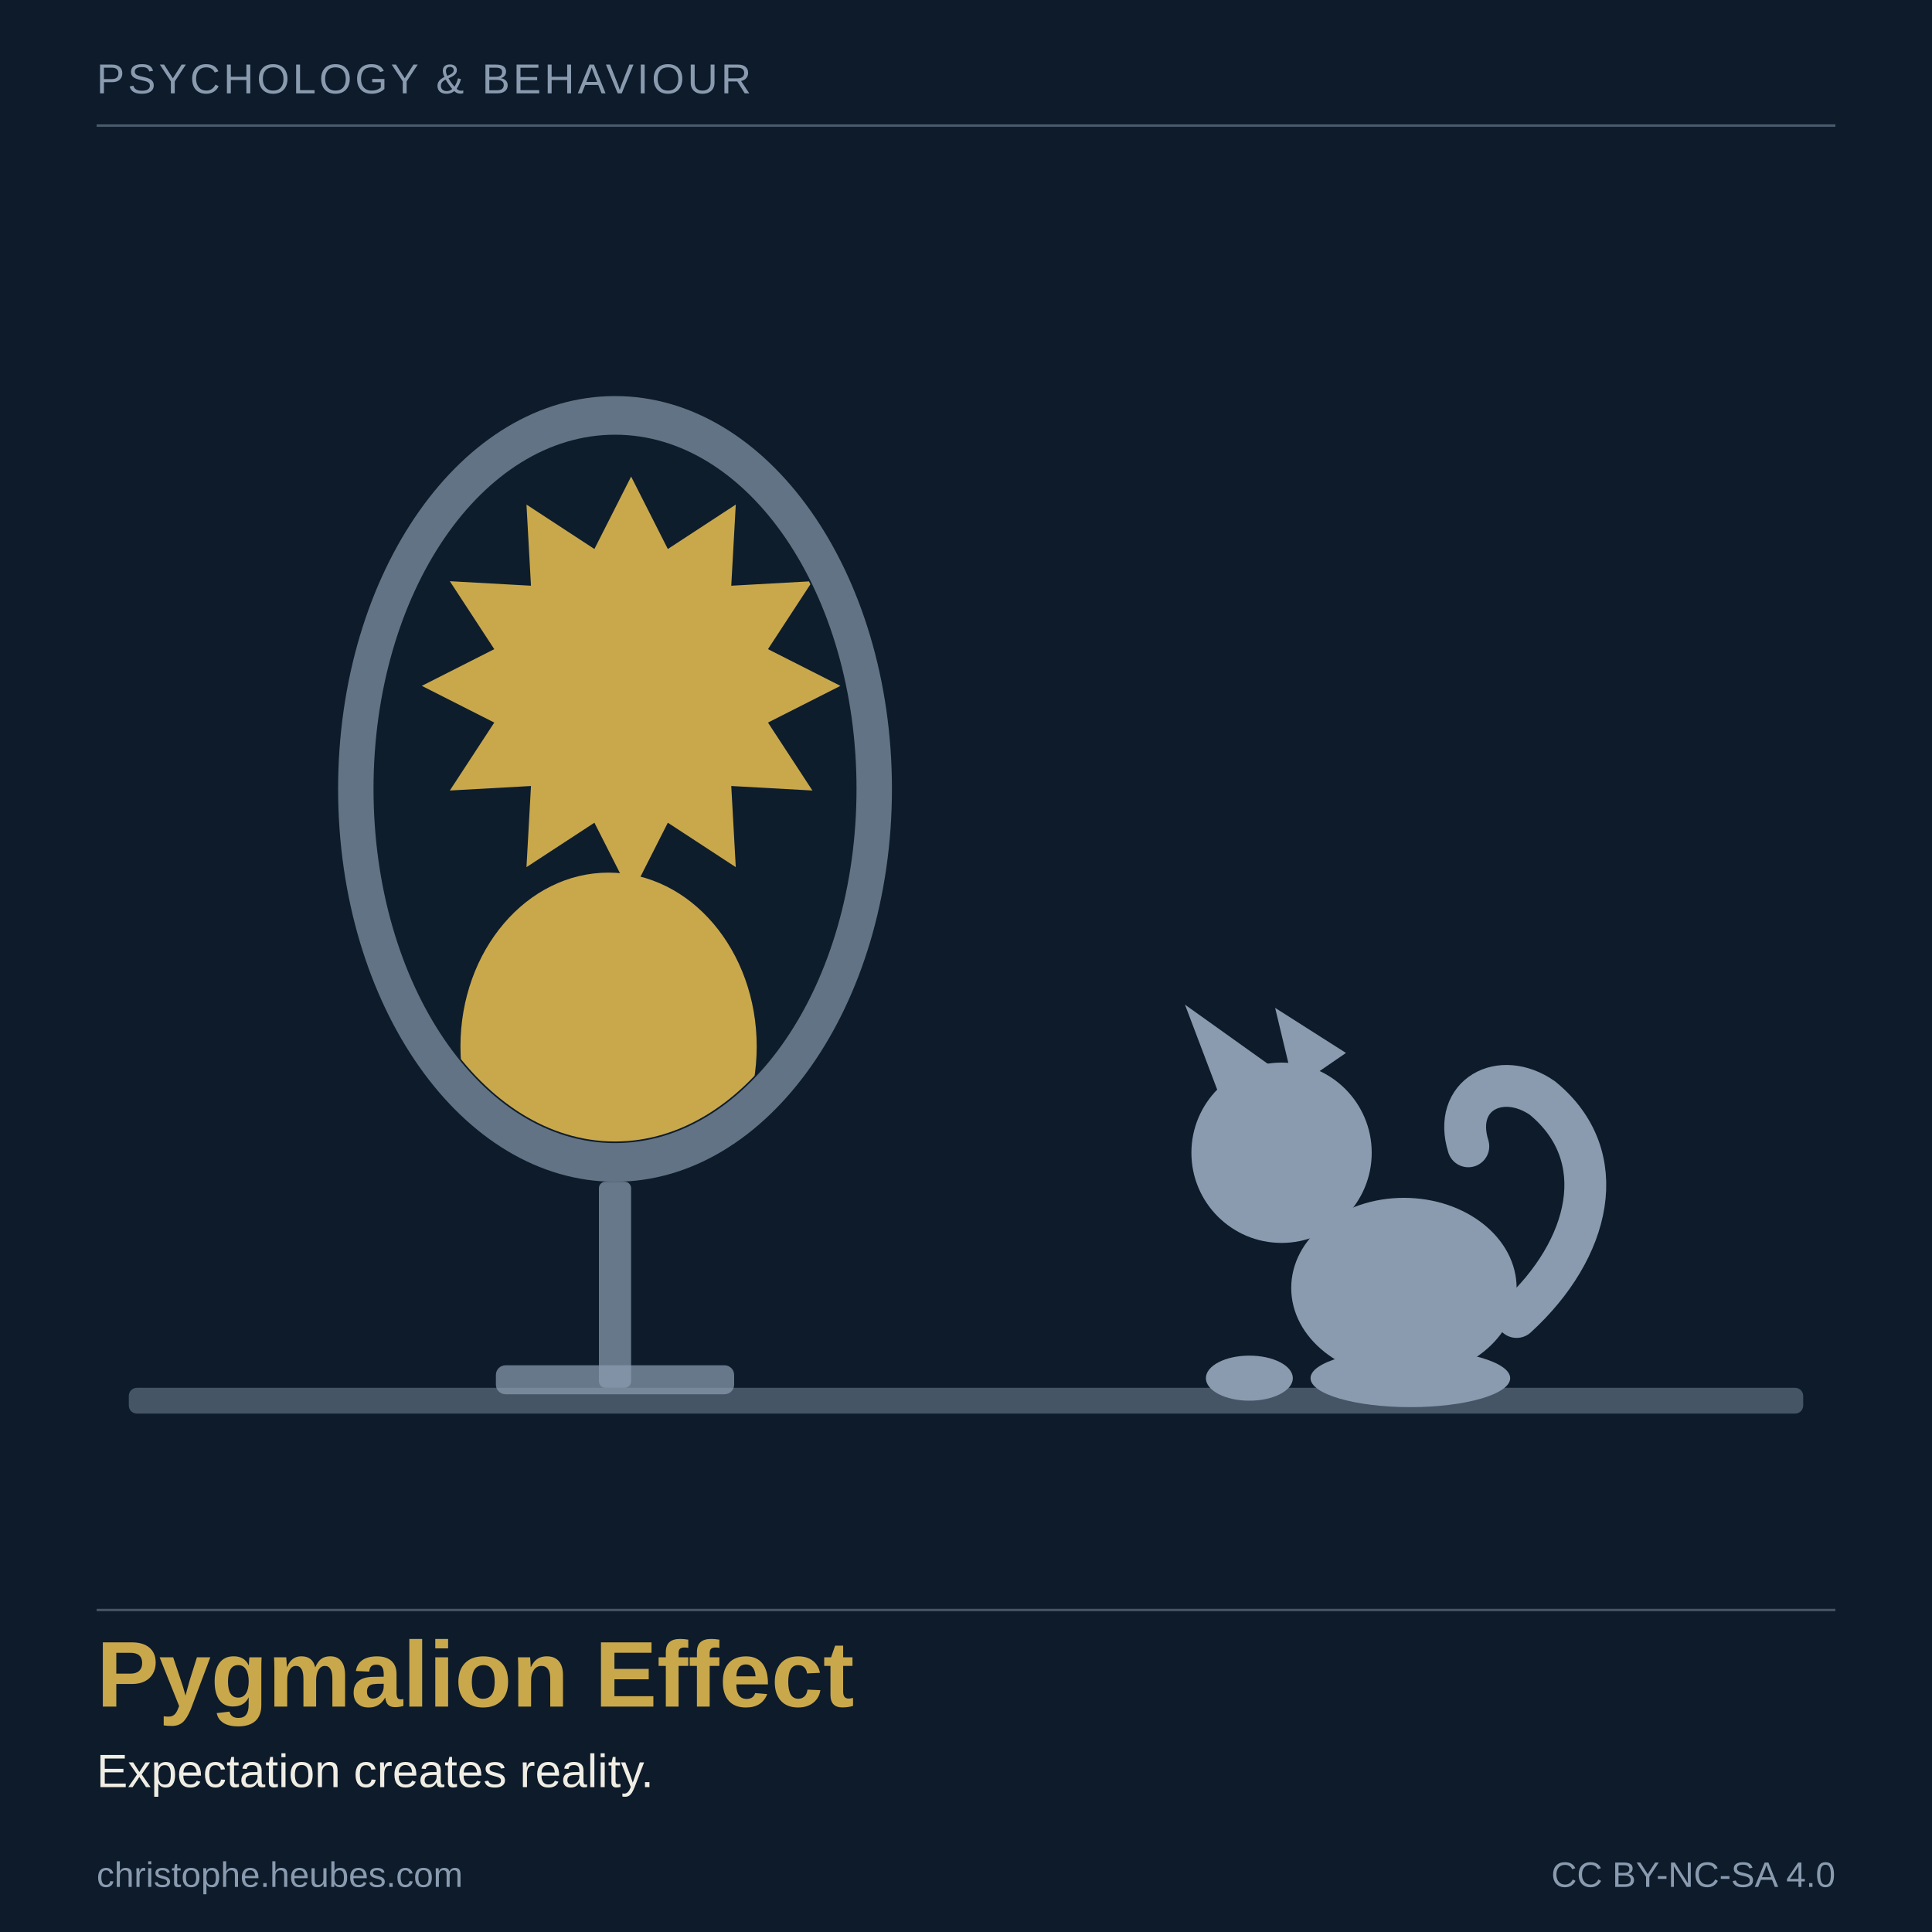
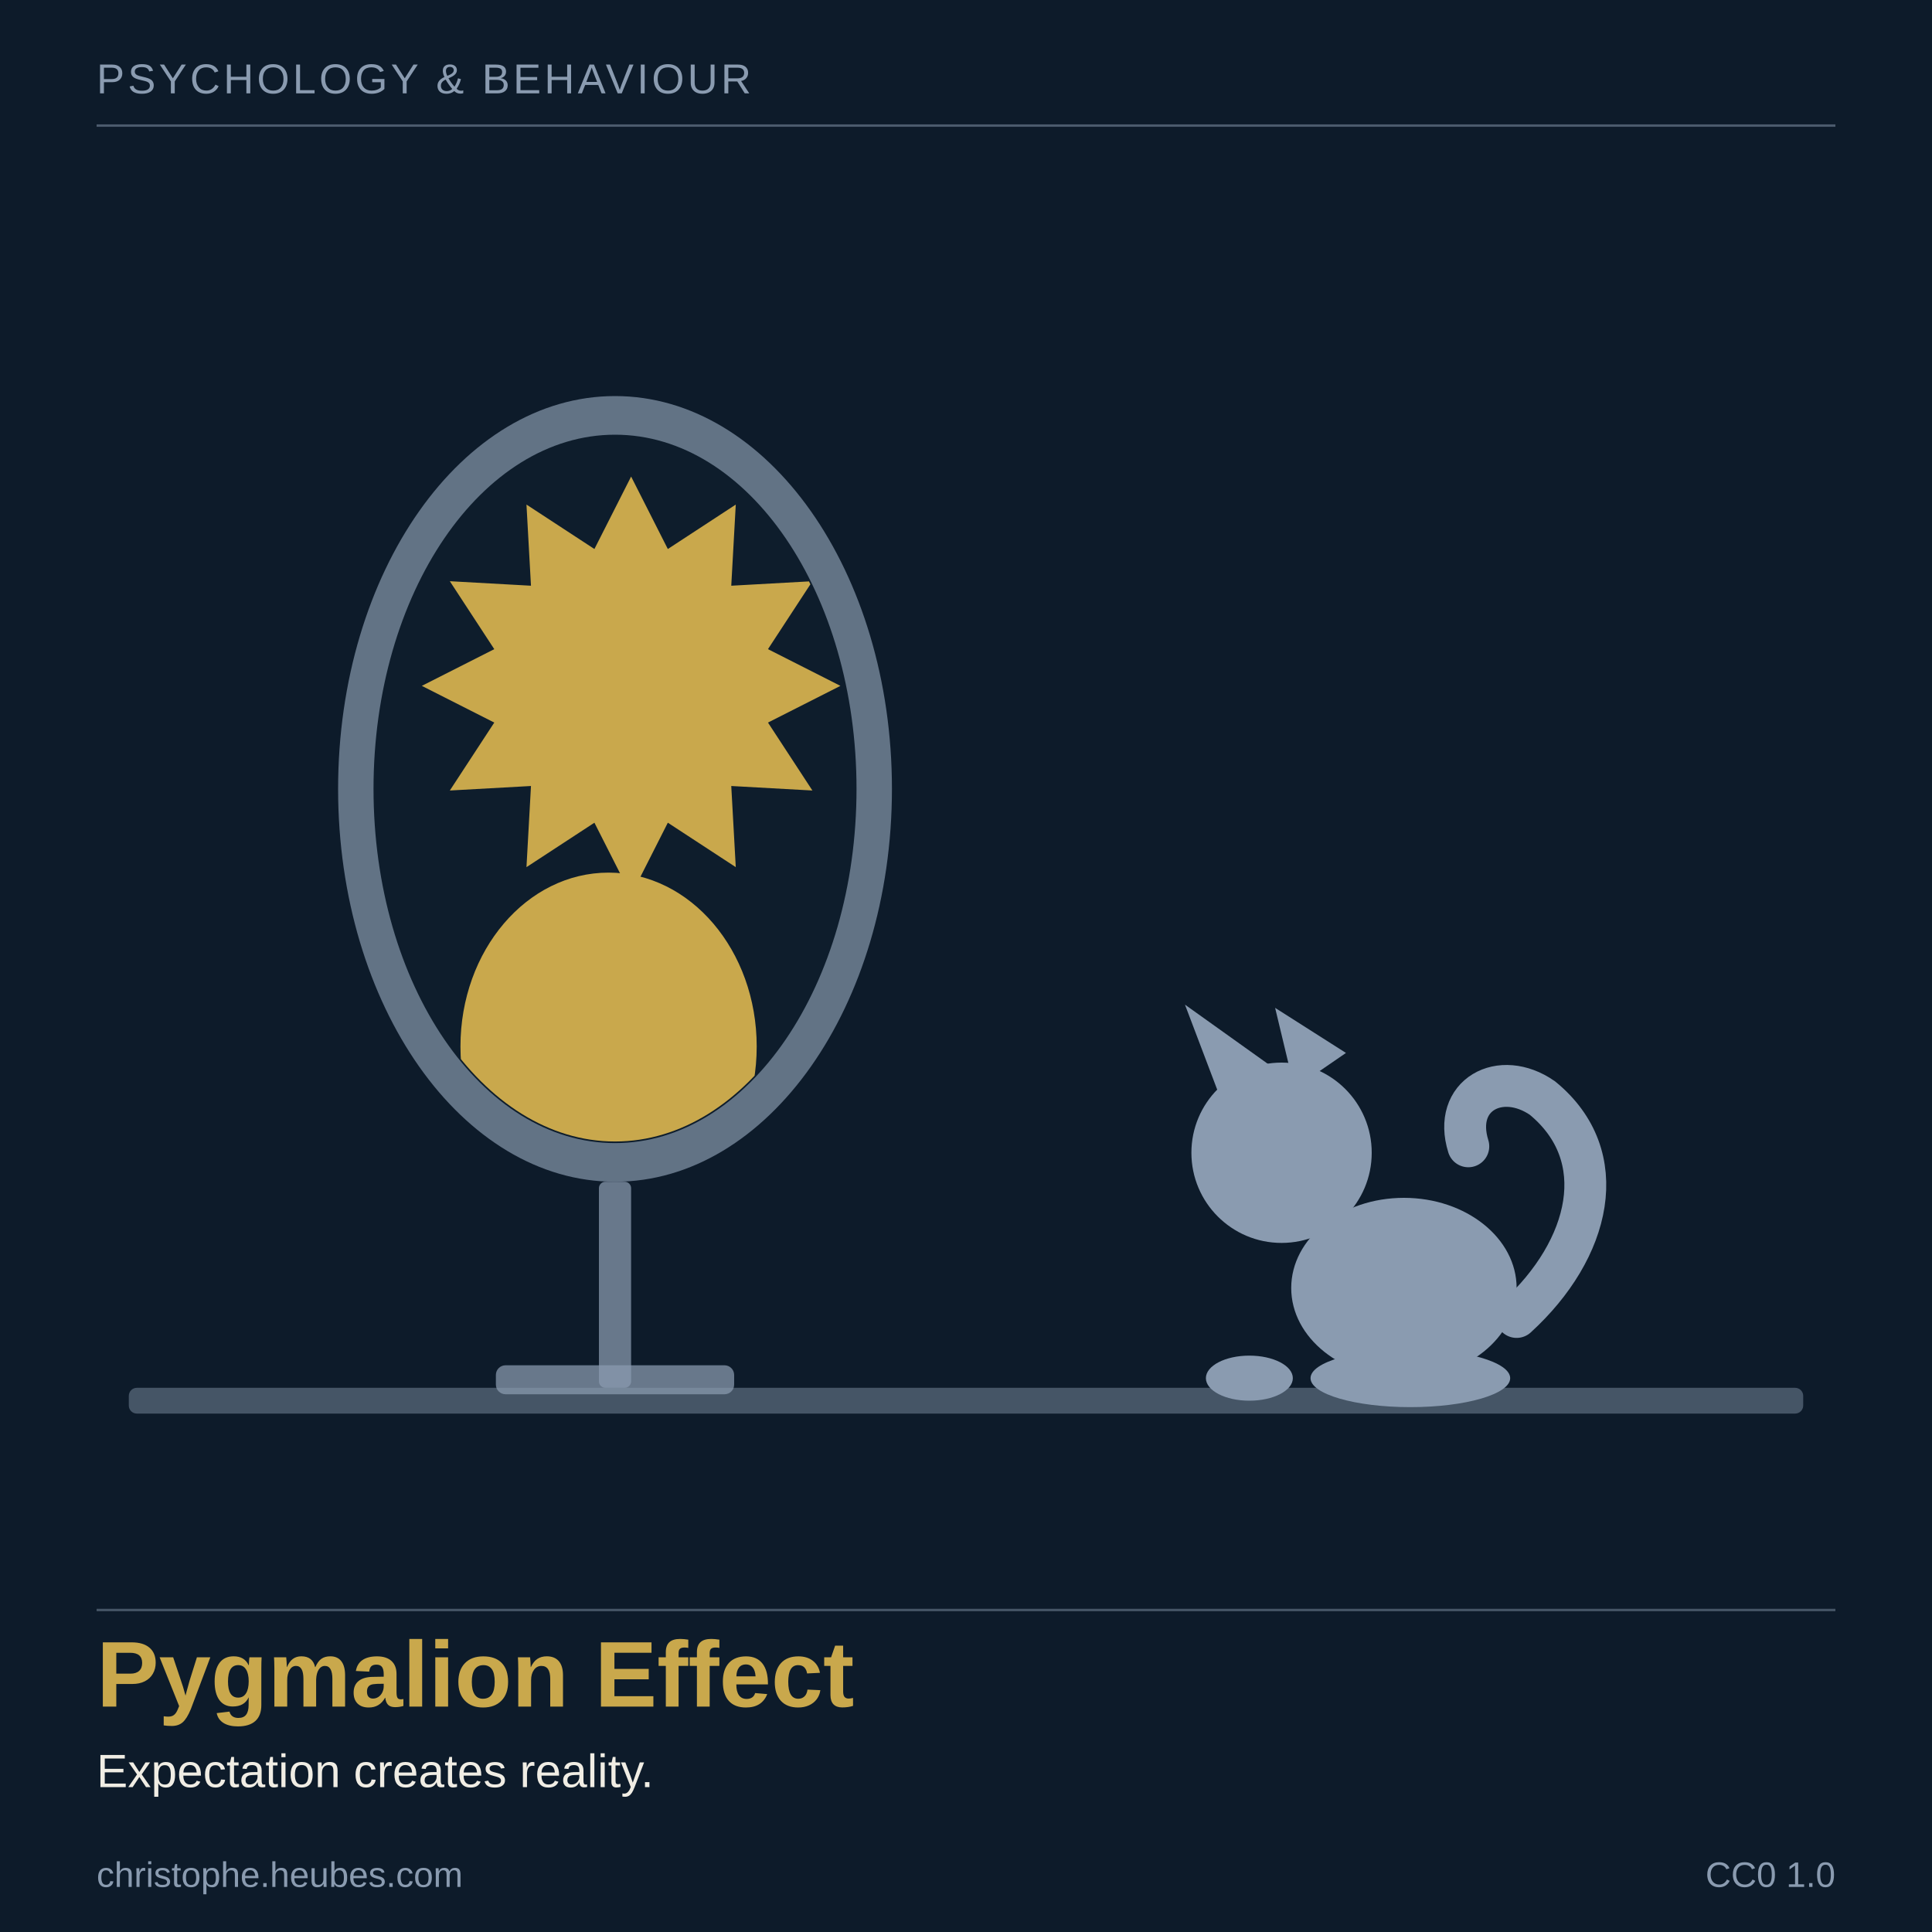
<svg xmlns="http://www.w3.org/2000/svg" viewBox="0 0 1200 1200" width="1200" height="1200">
  <rect width="1200" height="1200" fill="#0D1B2A" />
  <text x="60" y="58" font-family="'Ubuntu', 'Helvetica Neue', Arial, sans-serif" font-weight="500" font-size="26" fill="#8A9BB0" letter-spacing="2">PSYCHOLOGY &amp; BEHAVIOUR</text>
  <line x1="60" y1="78" x2="1140" y2="78" stroke="#8A9BB0" stroke-width="1.5" opacity="0.5" />
  <g transform="translate(0,0)">
    <defs>
      <clipPath id="mc">
        <ellipse cx="382" cy="490" rx="149" ry="219" />
      </clipPath>
    </defs>
    <rect x="80" y="862" width="1040" height="16" rx="5" fill="#8A9BB0" opacity="0.45" />
    <rect x="372" y="734" width="20" height="128" rx="4" fill="#8A9BB0" opacity="0.72" />
    <rect x="308" y="848" width="148" height="18" rx="6" fill="#8A9BB0" opacity="0.72" />
    <ellipse cx="382" cy="490" rx="172" ry="244" fill="#8A9BB0" opacity="0.68" />
    <ellipse cx="382" cy="490" rx="150" ry="220" fill="#0e1d2c" />
    <ellipse cx="378" cy="650" rx="92" ry="108" fill="#C9A84C" clip-path="url(#mc)" />
    <polygon points="392.0,296.0 414.8,341.0 457.0,313.4 454.2,363.8 504.6,361.0 477.0,403.2 522.0,426.0 477.0,448.8 504.6,491.0 454.2,488.2 457.0,538.6 414.8,511.0 392.0,556.0 369.2,511.0 327.0,538.6 329.8,488.2 279.4,491.0 307.0,448.8 262.0,426.0 307.0,403.2 279.4,361.0 329.8,363.8 327.0,313.4 369.2,341.0" fill="#C9A84C" clip-path="url(#mc)" />
    <circle cx="396" cy="432" r="72" fill="#C9A84C" clip-path="url(#mc)" />
    <ellipse cx="872" cy="800" rx="70" ry="56" fill="#8A9BB0" />
    <circle cx="796" cy="716" r="56" fill="#8A9BB0" />
    <polygon points="758,682                      736,624                      792,664" fill="#8A9BB0" />
    <polygon points="804,676                      792,626                      836,654" fill="#8A9BB0" />
    <path d="M 942,818              C 988,776 1002,718                958,682              C 932,664 902,680                912,712" fill="none" stroke="#8A9BB0" stroke-width="26" stroke-linecap="round" />
    <ellipse cx="776" cy="856" rx="27" ry="14" fill="#8A9BB0" />
    <ellipse cx="876" cy="856" rx="62" ry="18" fill="#8A9BB0" />
  </g>
  <line x1="60" y1="1000" x2="1140" y2="1000" stroke="#8A9BB0" stroke-width="1.5" opacity="0.45" />
  <text x="60" y="1060" font-family="'Ubuntu', 'Helvetica Neue', Arial, sans-serif" font-weight="700" font-size="58" fill="#C9A84C">Pygmalion Effect</text>
  <text x="60" y="1110" font-family="'Ubuntu', 'Helvetica Neue', Arial, sans-serif" font-weight="400" font-size="29" fill="#F0EDE4">Expectation creates reality.</text>
  <text x="60" y="1172" font-family="'Ubuntu', 'Helvetica Neue', Arial, sans-serif" font-weight="400" font-size="22" fill="#8A9BB0">christophe.heubes.com</text>
-   <text x="1140" y="1172" text-anchor="end" font-family="'Ubuntu', 'Helvetica Neue', Arial, sans-serif" font-weight="400" font-size="22" fill="#8A9BB0">CC BY-NC-SA 4.0</text>
+   <text x="1140" y="1172" text-anchor="end" font-family="'Ubuntu', 'Helvetica Neue', Arial, sans-serif" font-weight="400" font-size="22" fill="#8A9BB0">CC0 1.0</text>
</svg>
